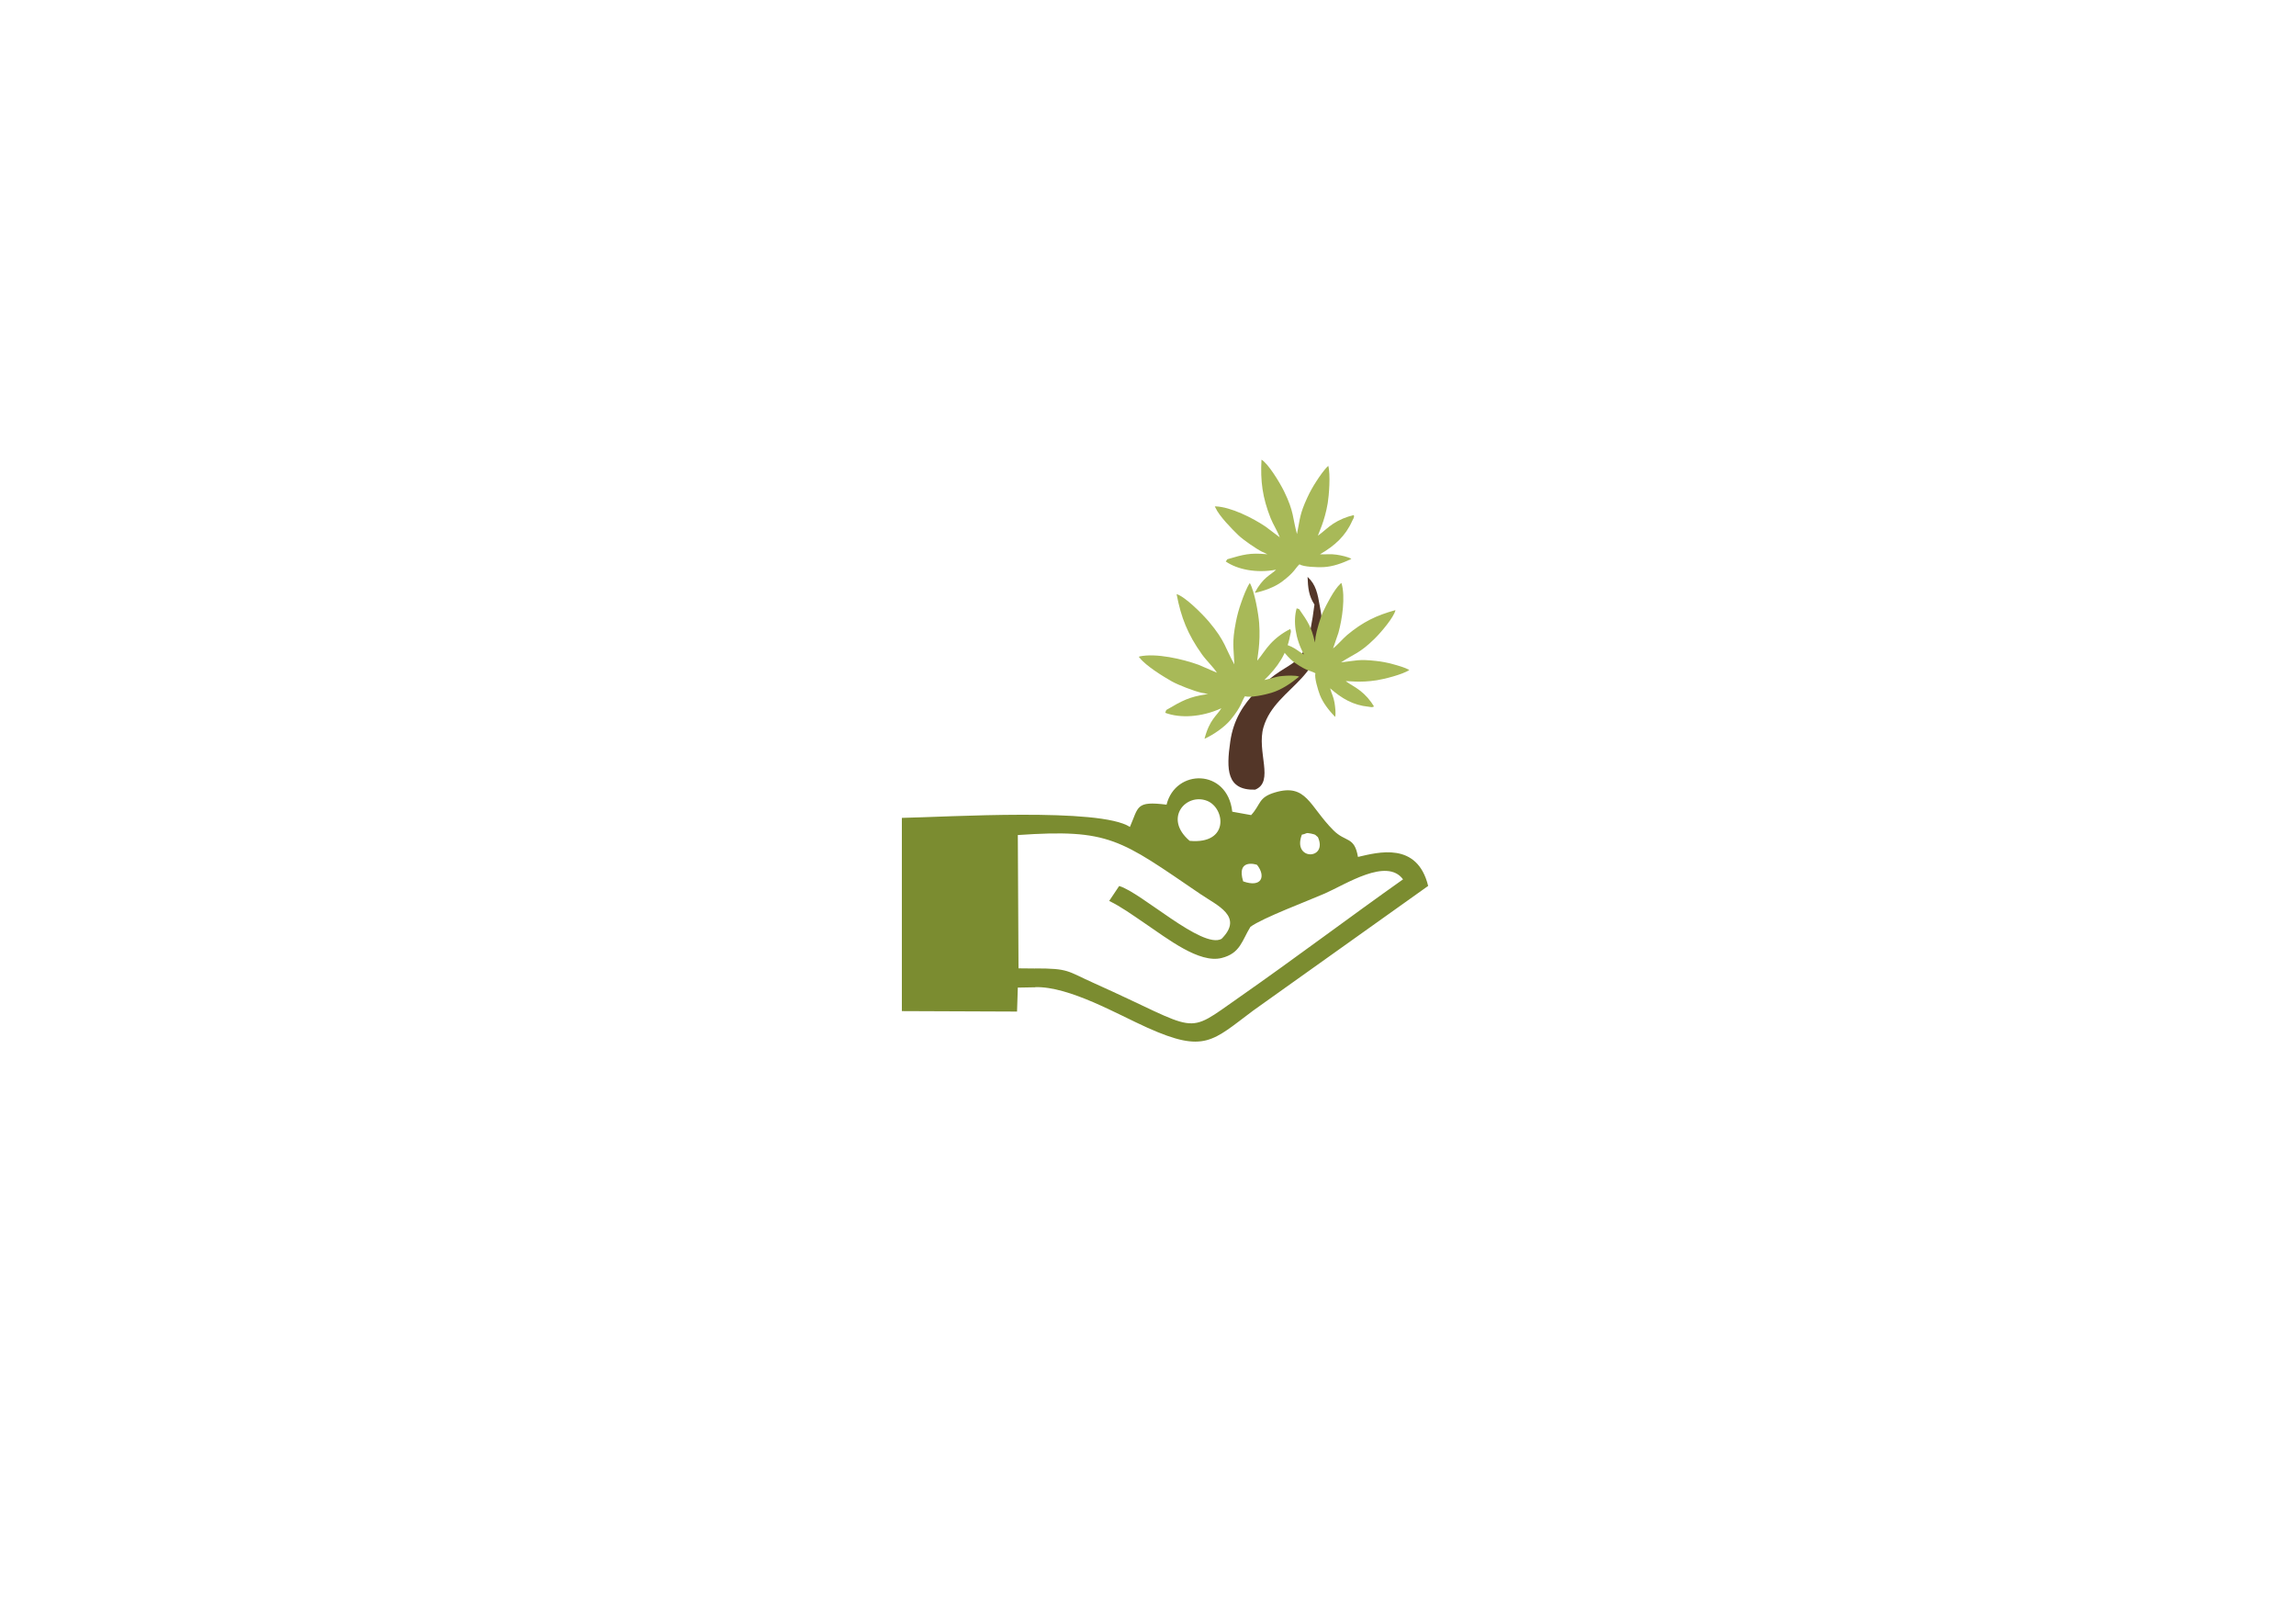
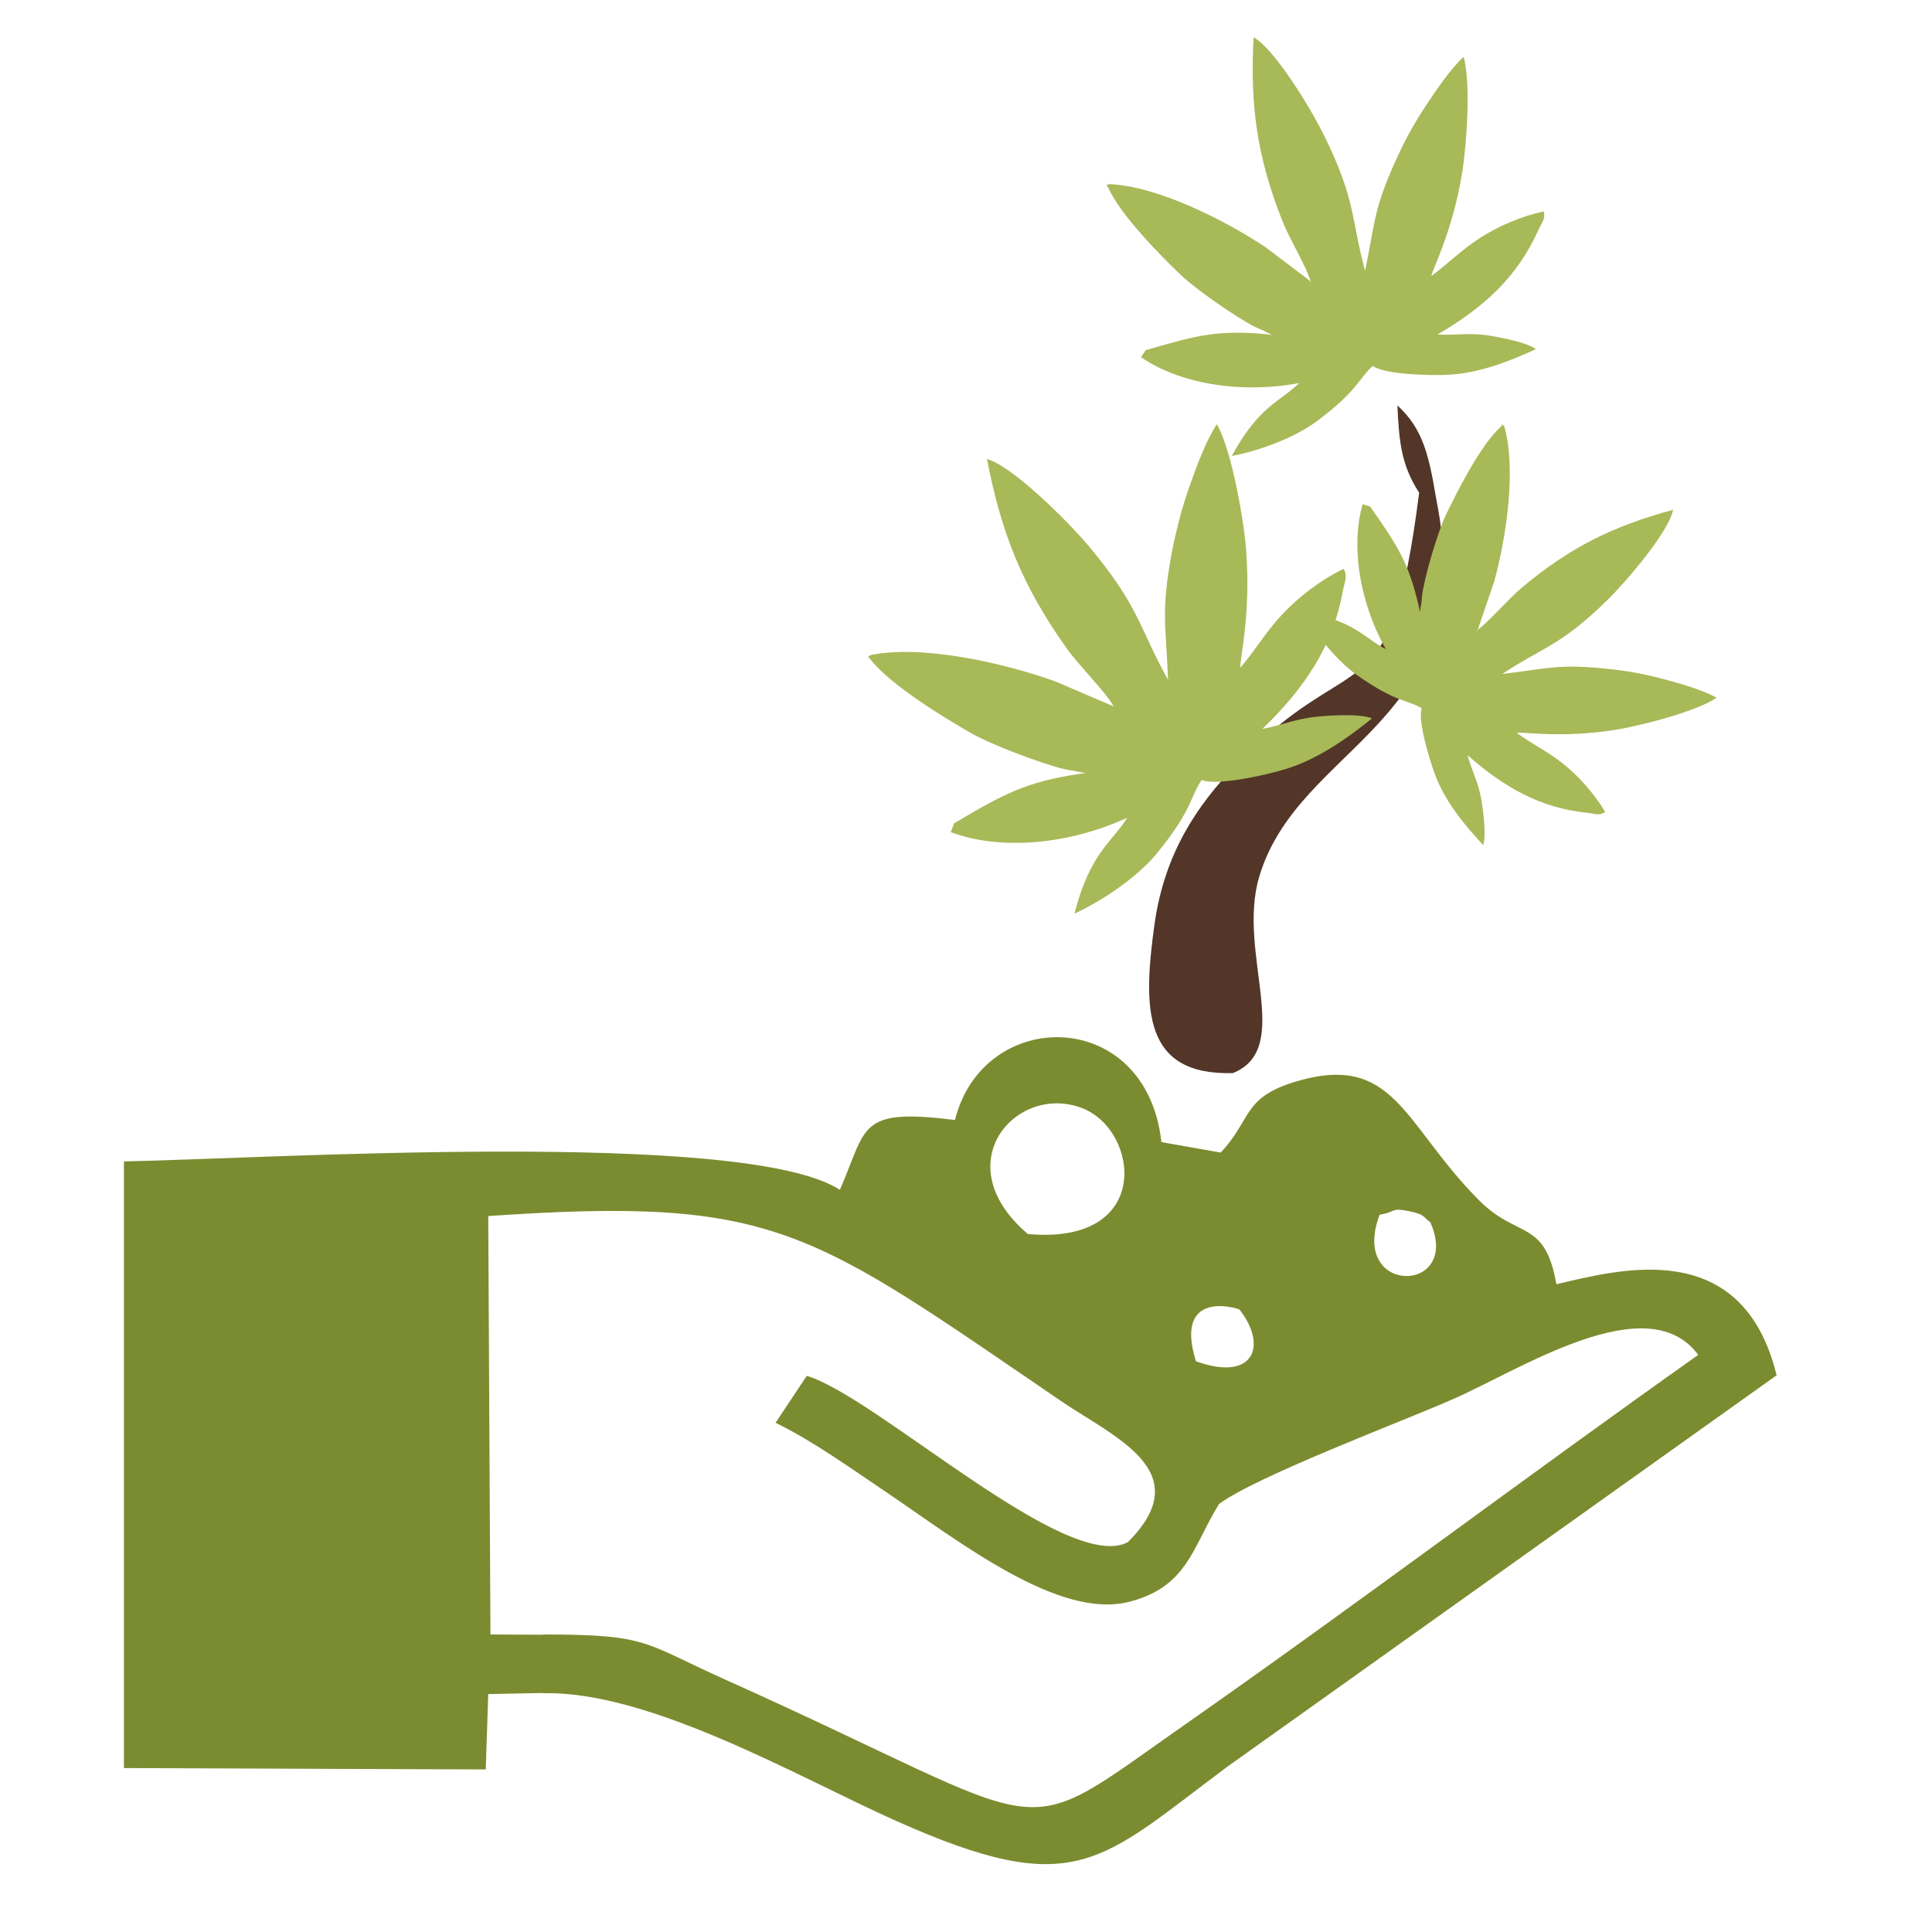
- <svg xmlns="http://www.w3.org/2000/svg" xml:space="preserve" width="297mm" height="210mm" version="1.1" style="shape-rendering:geometricPrecision; text-rendering:geometricPrecision; image-rendering:optimizeQuality; fill-rule:evenodd; clip-rule:evenodd" viewBox="0 0 29700 21000">
+ <svg xmlns="http://www.w3.org/2000/svg" xml:space="preserve" width="70mm" height="70mm" version="1.1" style="shape-rendering:geometricPrecision; text-rendering:geometricPrecision; image-rendering:optimizeQuality; fill-rule:evenodd; clip-rule:evenodd" viewBox="0 0 7000 7000">
  <defs>
    <style type="text/css">
   
    .fil1 {fill:#533628}
    .fil0 {fill:#7B8C30}
    .fil2 {fill:#A8B958}
   
  </style>
  </defs>
  <g id="Capa_x0020_1">
-     <path class="fil0" d="M13393 12526l-218 -2 -9 -1724c1190,-82 1321,55 2363,764 217,148 562,289 272,579 -249,136 -1039,-601 -1324,-684l-129 193c156,76 301,181 457,287 303,205 708,524 998,451 242,-61 262,-225 372,-403 158,-116 753,-339 962,-431 276,-121 802,-468 1012,-183 -704,498 -1397,1021 -2114,1522 -729,509 -486,446 -1891,-183 -344,-154 -315,-187 -754,-187zm2688 -1127c-91,-295 164,-222 180,-213 117,149 59,299 -180,213zm759 -604c70,-13 44,-30 119,-14 71,14 55,22 89,46 133,297 -336,306 -208,-31zm-1451 80c-343,-291 -47,-623 224,-518 235,91 294,566 -224,518zm-1997 1892c441,-11 1064,352 1455,527 739,330 837,169 1364,-224l2263 -1612c-141,-576 -648,-435 -908,-375 -46,-270 -159,-185 -318,-345 -313,-314 -347,-611 -756,-489 -218,65 -179,153 -308,293l-244 -44c-61,-559 -734,-560 -850,-91 -401,-50 -360,27 -474,288 -386,-253 -2359,-128 -2950,-117l0 2499 1490 6 10 -310 226 -4z" />
-     <path class="fil1" d="M17003 7820c-122,952 -259,602 -762,1130 -153,160 -286,353 -327,642 -52,359 -48,631 322,621 253,-102 16,-493 108,-808 164,-556 917,-627 730,-1557 -30,-174 -52,-288 -160,-387 6,145 15,244 89,358z" />
-     <path class="fil2" d="M15743 8701l-239 -103c-208,-75 -549,-154 -764,-108 -7,13 -19,-3 3,18 82,107 312,246 414,304 83,47 291,127 385,148 22,5 32,3 55,11l29 6c-21,5 -8,0 -24,3 -218,33 -307,80 -516,203l-13 36c190,72 468,59 726,-59 -61,101 -152,143 -218,395 116,-52 259,-151 337,-245 150,-182 141,-240 187,-306 61,25 262,-19 340,-43 130,-39 250,-120 361,-210 -44,-19 -158,-14 -220,-8 -96,9 -142,35 -231,52 176,-171 291,-342 332,-572 7,-37 21,-57 2,-87 -96,47 -188,117 -256,191 -68,74 -110,147 -169,217 -3,-32 44,-217 24,-485 -8,-110 -57,-406 -121,-519 -44,66 -85,178 -110,249 -32,90 -54,172 -71,260 -51,263 -28,318 -19,544 -118,-211 -116,-299 -326,-549 -92,-109 -316,-331 -421,-360 57,301 143,520 328,779 53,75 157,176 195,240z" />
-     <path class="fil2" d="M17243 8389l70 -204c49,-177 92,-464 41,-639 -11,-5 1,-16 -14,3 -83,74 -183,274 -225,362 -34,72 -86,249 -98,328 -3,19 -1,27 -5,46l-3 25c-5,-17 -1,-7 -4,-19 -41,-178 -85,-249 -201,-414l-31 -9c-47,162 -19,391 95,597 -87,-44 -128,-117 -341,-155 50,92 141,204 224,263 160,112 208,101 265,135 -17,52 33,215 57,279 41,105 116,199 197,285 13,-38 1,-132 -7,-183 -13,-79 -38,-115 -57,-187 153,135 302,219 495,238 31,3 48,14 72,-4 -45,-76 -109,-148 -175,-200 -66,-52 -128,-81 -190,-126 26,-5 182,23 402,-12 90,-14 332,-73 421,-133 -57,-32 -153,-59 -213,-75 -76,-21 -145,-34 -220,-42 -221,-25 -265,-3 -451,19 167,-111 240,-115 433,-305 85,-83 254,-283 271,-371 -245,67 -421,152 -624,321 -58,49 -135,141 -186,176z" />
-     <path class="fil2" d="M16559 6953l-188 -142c-166,-112 -450,-255 -648,-262 -9,10 -16,-7 -1,16 49,111 221,284 297,357 62,60 229,175 306,214 18,9 28,10 46,21l24 12c-20,-1 -7,-2 -21,-2 -199,-18 -287,3 -498,66l-20 29c151,104 398,154 651,106 -75,75 -165,92 -277,300 113,-21 260,-76 349,-142 171,-127 176,-180 231,-228 48,35 234,40 308,37 123,-6 246,-51 363,-106 -35,-26 -136,-47 -192,-55 -86,-13 -132,-1 -214,-5 192,-112 330,-237 416,-431 14,-31 31,-45 21,-76 -95,21 -191,62 -267,112 -76,50 -128,105 -196,154 4,-29 86,-181 126,-421 16,-98 38,-370 7,-482 -53,48 -114,138 -151,195 -47,72 -85,139 -119,213 -102,220 -94,273 -135,474 -58,-211 -37,-288 -167,-553 -57,-116 -206,-360 -292,-409 -15,277 12,488 118,756 30,77 100,188 119,253z" />
+     <path class="fil0" d="M1968 5923l-191 -1 -8 -1516c1047,-72 1162,48 2078,672 191,130 495,254 240,509 -219,120 -913,-528 -1164,-602l-113 170c137,67 265,160 402,252 266,180 623,461 878,397 213,-54 230,-198 327,-355 139,-102 662,-298 846,-379 243,-106 706,-411 890,-161 -619,438 -1229,898 -1859,1339 -641,448 -428,393 -1663,-161 -302,-135 -277,-165 -663,-165zm2365 -991c-80,-259 144,-195 158,-187 103,131 52,263 -158,187zm667 -531c62,-11 39,-26 104,-13 62,13 49,20 78,40 117,261 -296,269 -183,-28zm-1276 70c-301,-256 -41,-548 197,-456 207,80 258,498 -197,456zm-1756 1664c388,-10 936,310 1280,463 650,290 736,148 1199,-197l1990 -1418c-124,-507 -570,-383 -798,-330 -41,-237 -140,-163 -280,-304 -275,-276 -305,-538 -665,-430 -192,58 -157,134 -271,257l-215 -38c-54,-492 -645,-493 -748,-80 -353,-44 -317,24 -417,253 -340,-222 -2075,-113 -2594,-103l0 2198 1311 5 9 -273 199 -4z" />
+     <path class="fil1" d="M5142 1784c-107,837 -228,529 -670,994 -134,141 -251,311 -288,564 -45,316 -42,555 283,546 223,-90 14,-434 95,-710 144,-489 806,-551 642,-1369 -26,-153 -46,-254 -141,-340 6,128 13,214 78,315z" />
+     <path class="fil2" d="M4034 2559l-210 -90c-183,-66 -483,-135 -672,-95 -6,12 -17,-3 2,15 72,94 275,216 364,267 73,42 256,111 339,131 20,5 28,3 49,9l26 5c-19,4 -7,0 -21,3 -192,29 -270,70 -454,179l-12 32c167,63 411,52 639,-52 -54,88 -134,125 -191,347 102,-46 228,-133 296,-215 132,-160 124,-211 165,-269 53,22 230,-17 299,-38 115,-34 220,-106 318,-185 -39,-17 -139,-12 -194,-7 -84,8 -125,30 -203,45 155,-150 256,-301 292,-503 6,-32 18,-50 2,-77 -84,41 -165,103 -225,168 -60,65 -96,129 -149,190 -3,-28 39,-190 21,-426 -7,-97 -50,-357 -106,-456 -39,58 -75,156 -97,219 -28,79 -47,151 -63,229 -45,232 -24,279 -17,478 -104,-186 -102,-263 -286,-483 -81,-96 -278,-291 -370,-317 51,265 126,457 288,685 47,66 138,154 171,211z" />
+     <path class="fil2" d="M5353 2285l61 -179c43,-155 81,-408 36,-562 -10,-4 1,-14 -13,3 -73,65 -161,241 -198,318 -30,63 -76,219 -86,288 -3,16 0,24 -5,41l-3 22c-5,-15 -1,-6 -4,-17 -36,-157 -75,-219 -177,-364l-27 -8c-41,142 -17,344 84,525 -77,-39 -112,-103 -300,-136 44,81 124,180 197,231 141,99 183,89 233,119 -15,46 29,189 50,245 36,93 102,175 173,251 11,-33 1,-116 -6,-161 -12,-69 -33,-101 -51,-165 134,118 265,192 435,209 27,3 42,12 64,-3 -40,-67 -96,-130 -154,-176 -58,-46 -113,-71 -167,-111 23,-4 160,20 354,-10 79,-12 292,-64 371,-117 -50,-28 -134,-52 -187,-66 -67,-18 -128,-30 -193,-37 -195,-22 -233,-2 -397,17 147,-98 211,-101 381,-268 74,-73 223,-249 238,-327 -216,59 -370,133 -548,282 -51,43 -119,124 -163,155z" />
+     <path class="fil2" d="M4752 1022l-165 -125c-146,-98 -395,-224 -570,-230 -8,9 -14,-6 -1,14 43,98 194,250 261,314 55,53 201,154 269,189 16,8 24,9 41,19l21 10c-17,0 -6,-1 -19,-2 -175,-16 -252,3 -438,58l-17 25c133,92 350,135 573,94 -66,66 -145,81 -244,264 99,-18 229,-67 307,-125 151,-112 155,-159 204,-201 42,31 206,35 271,32 108,-5 216,-45 320,-93 -30,-23 -119,-41 -169,-49 -76,-12 -116,0 -188,-4 169,-98 290,-209 366,-379 12,-27 27,-40 19,-67 -83,18 -168,55 -235,99 -67,44 -113,92 -172,135 4,-25 76,-159 111,-370 15,-87 34,-325 6,-424 -46,42 -100,121 -133,171 -42,63 -75,122 -105,187 -90,194 -82,240 -119,417 -51,-186 -32,-253 -147,-487 -50,-102 -181,-317 -257,-359 -13,244 11,429 104,665 27,68 88,166 104,223z" />
  </g>
</svg>
